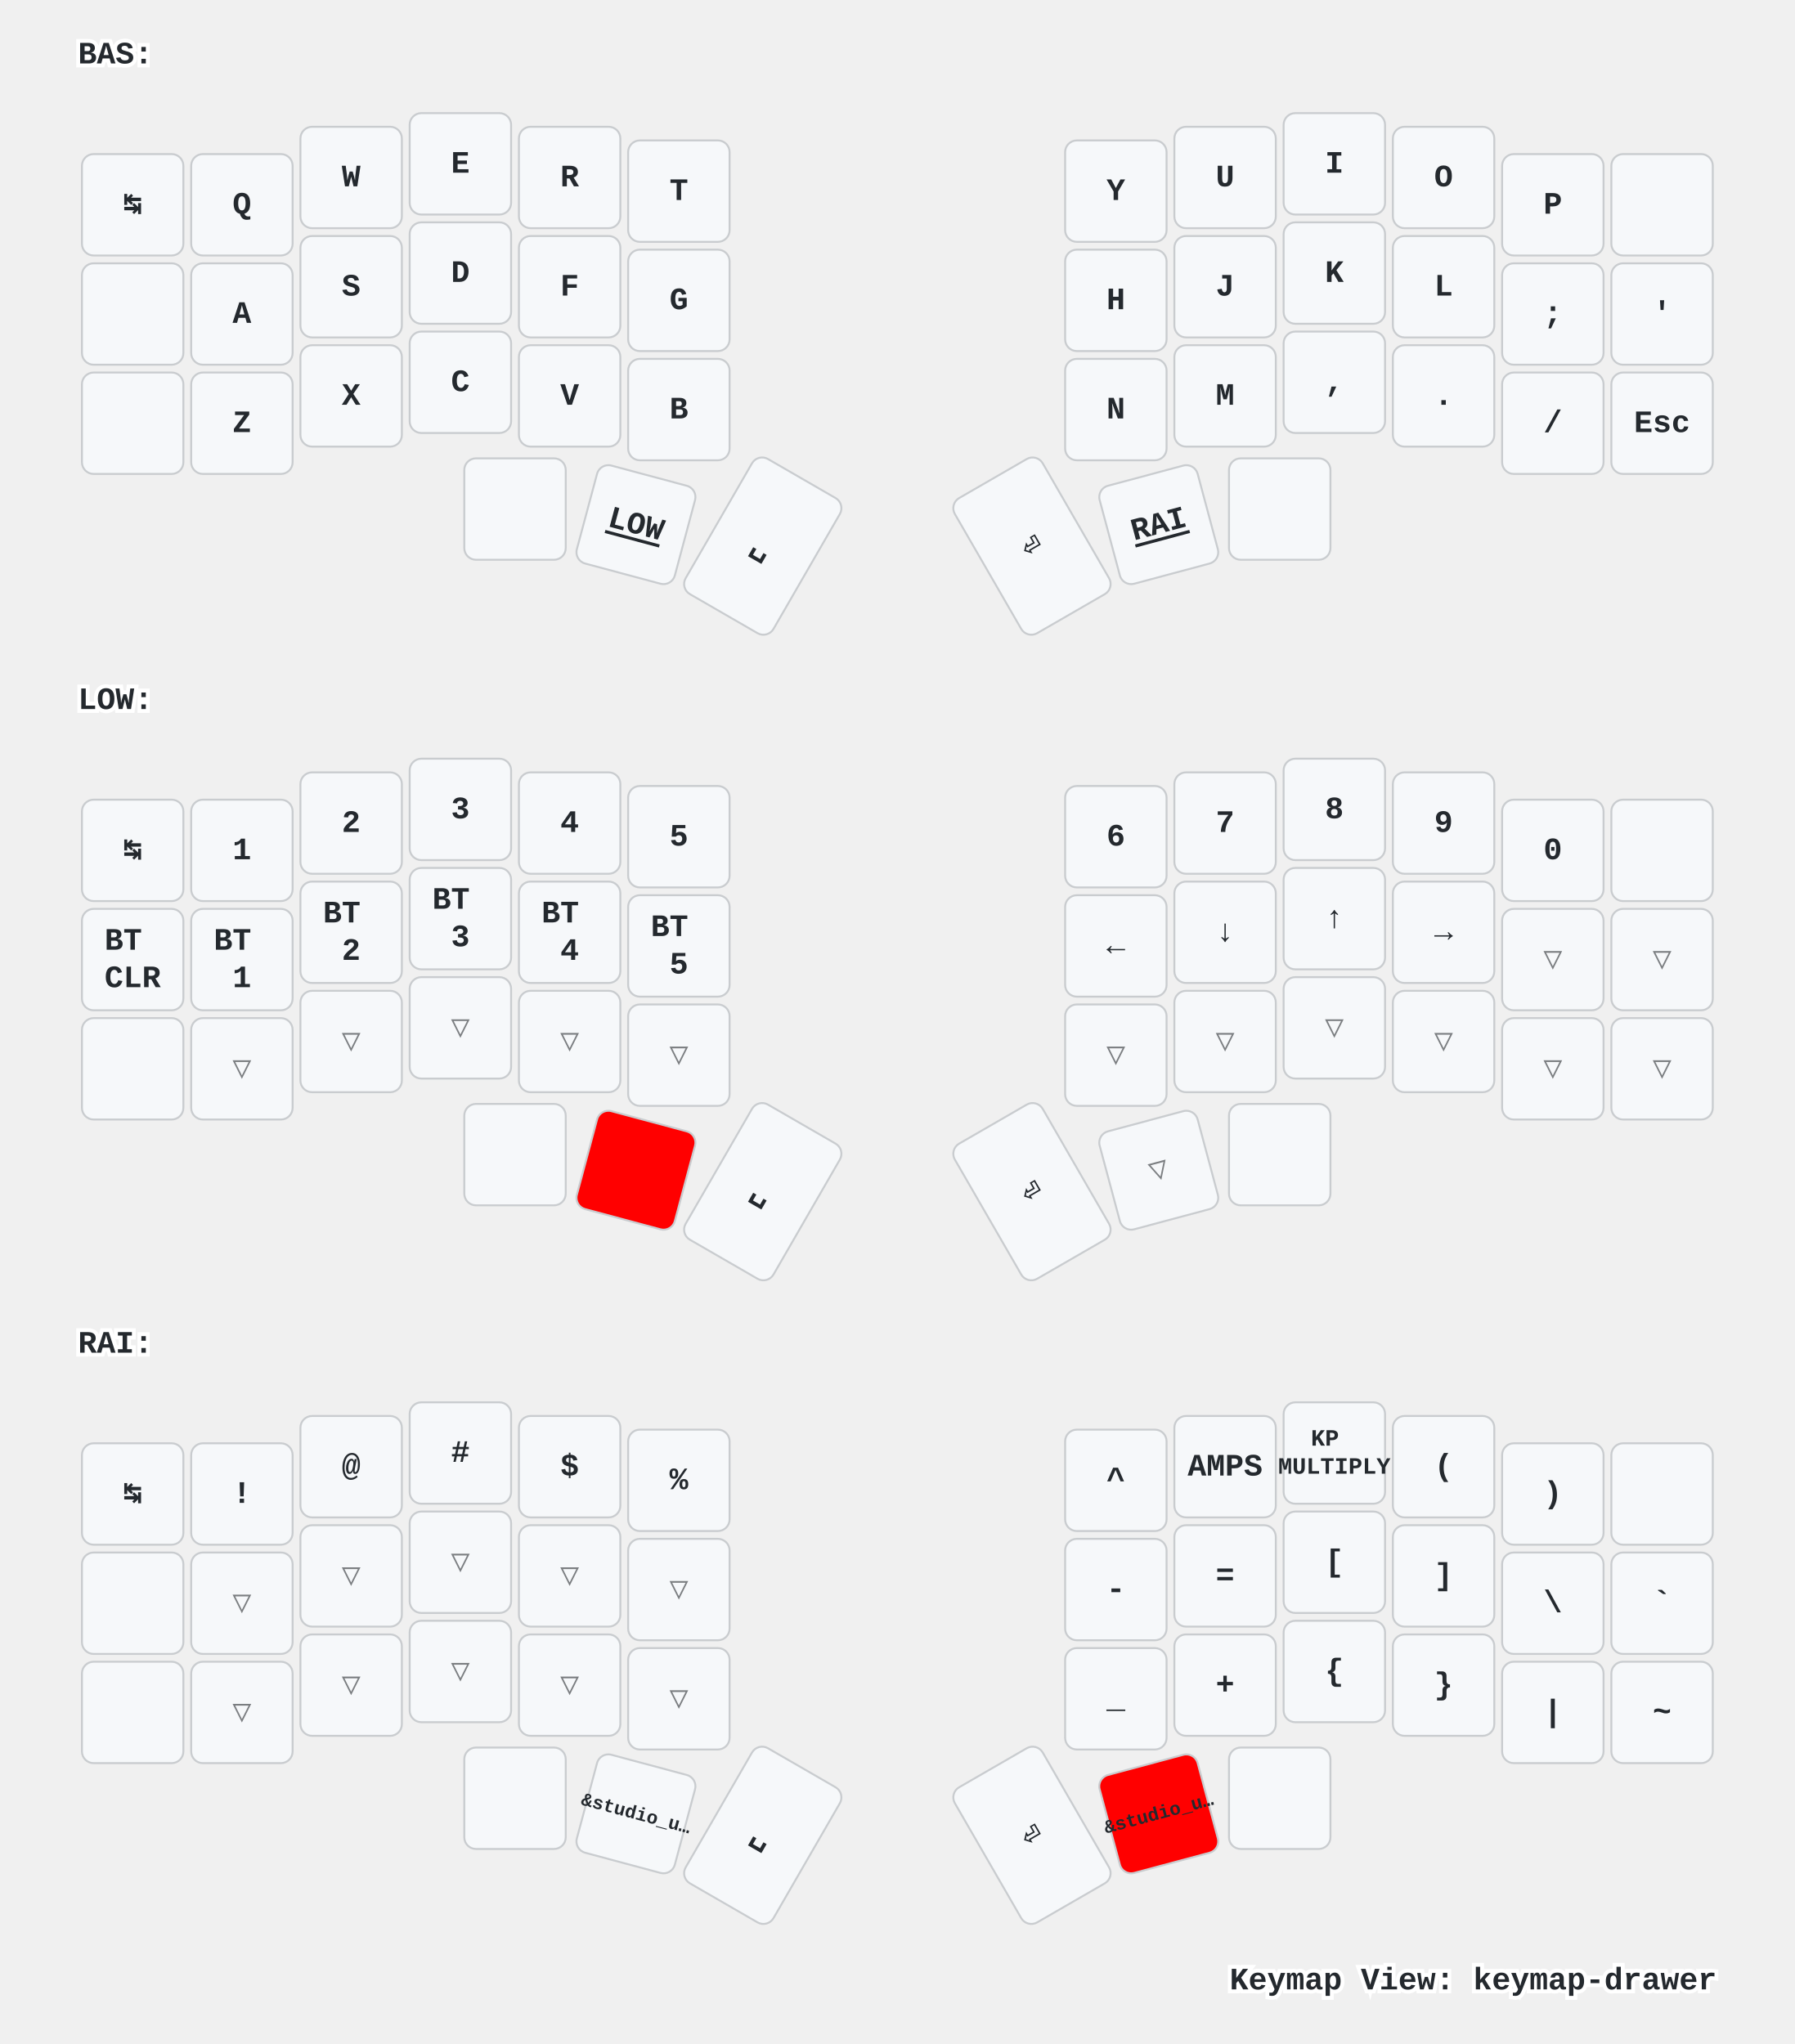
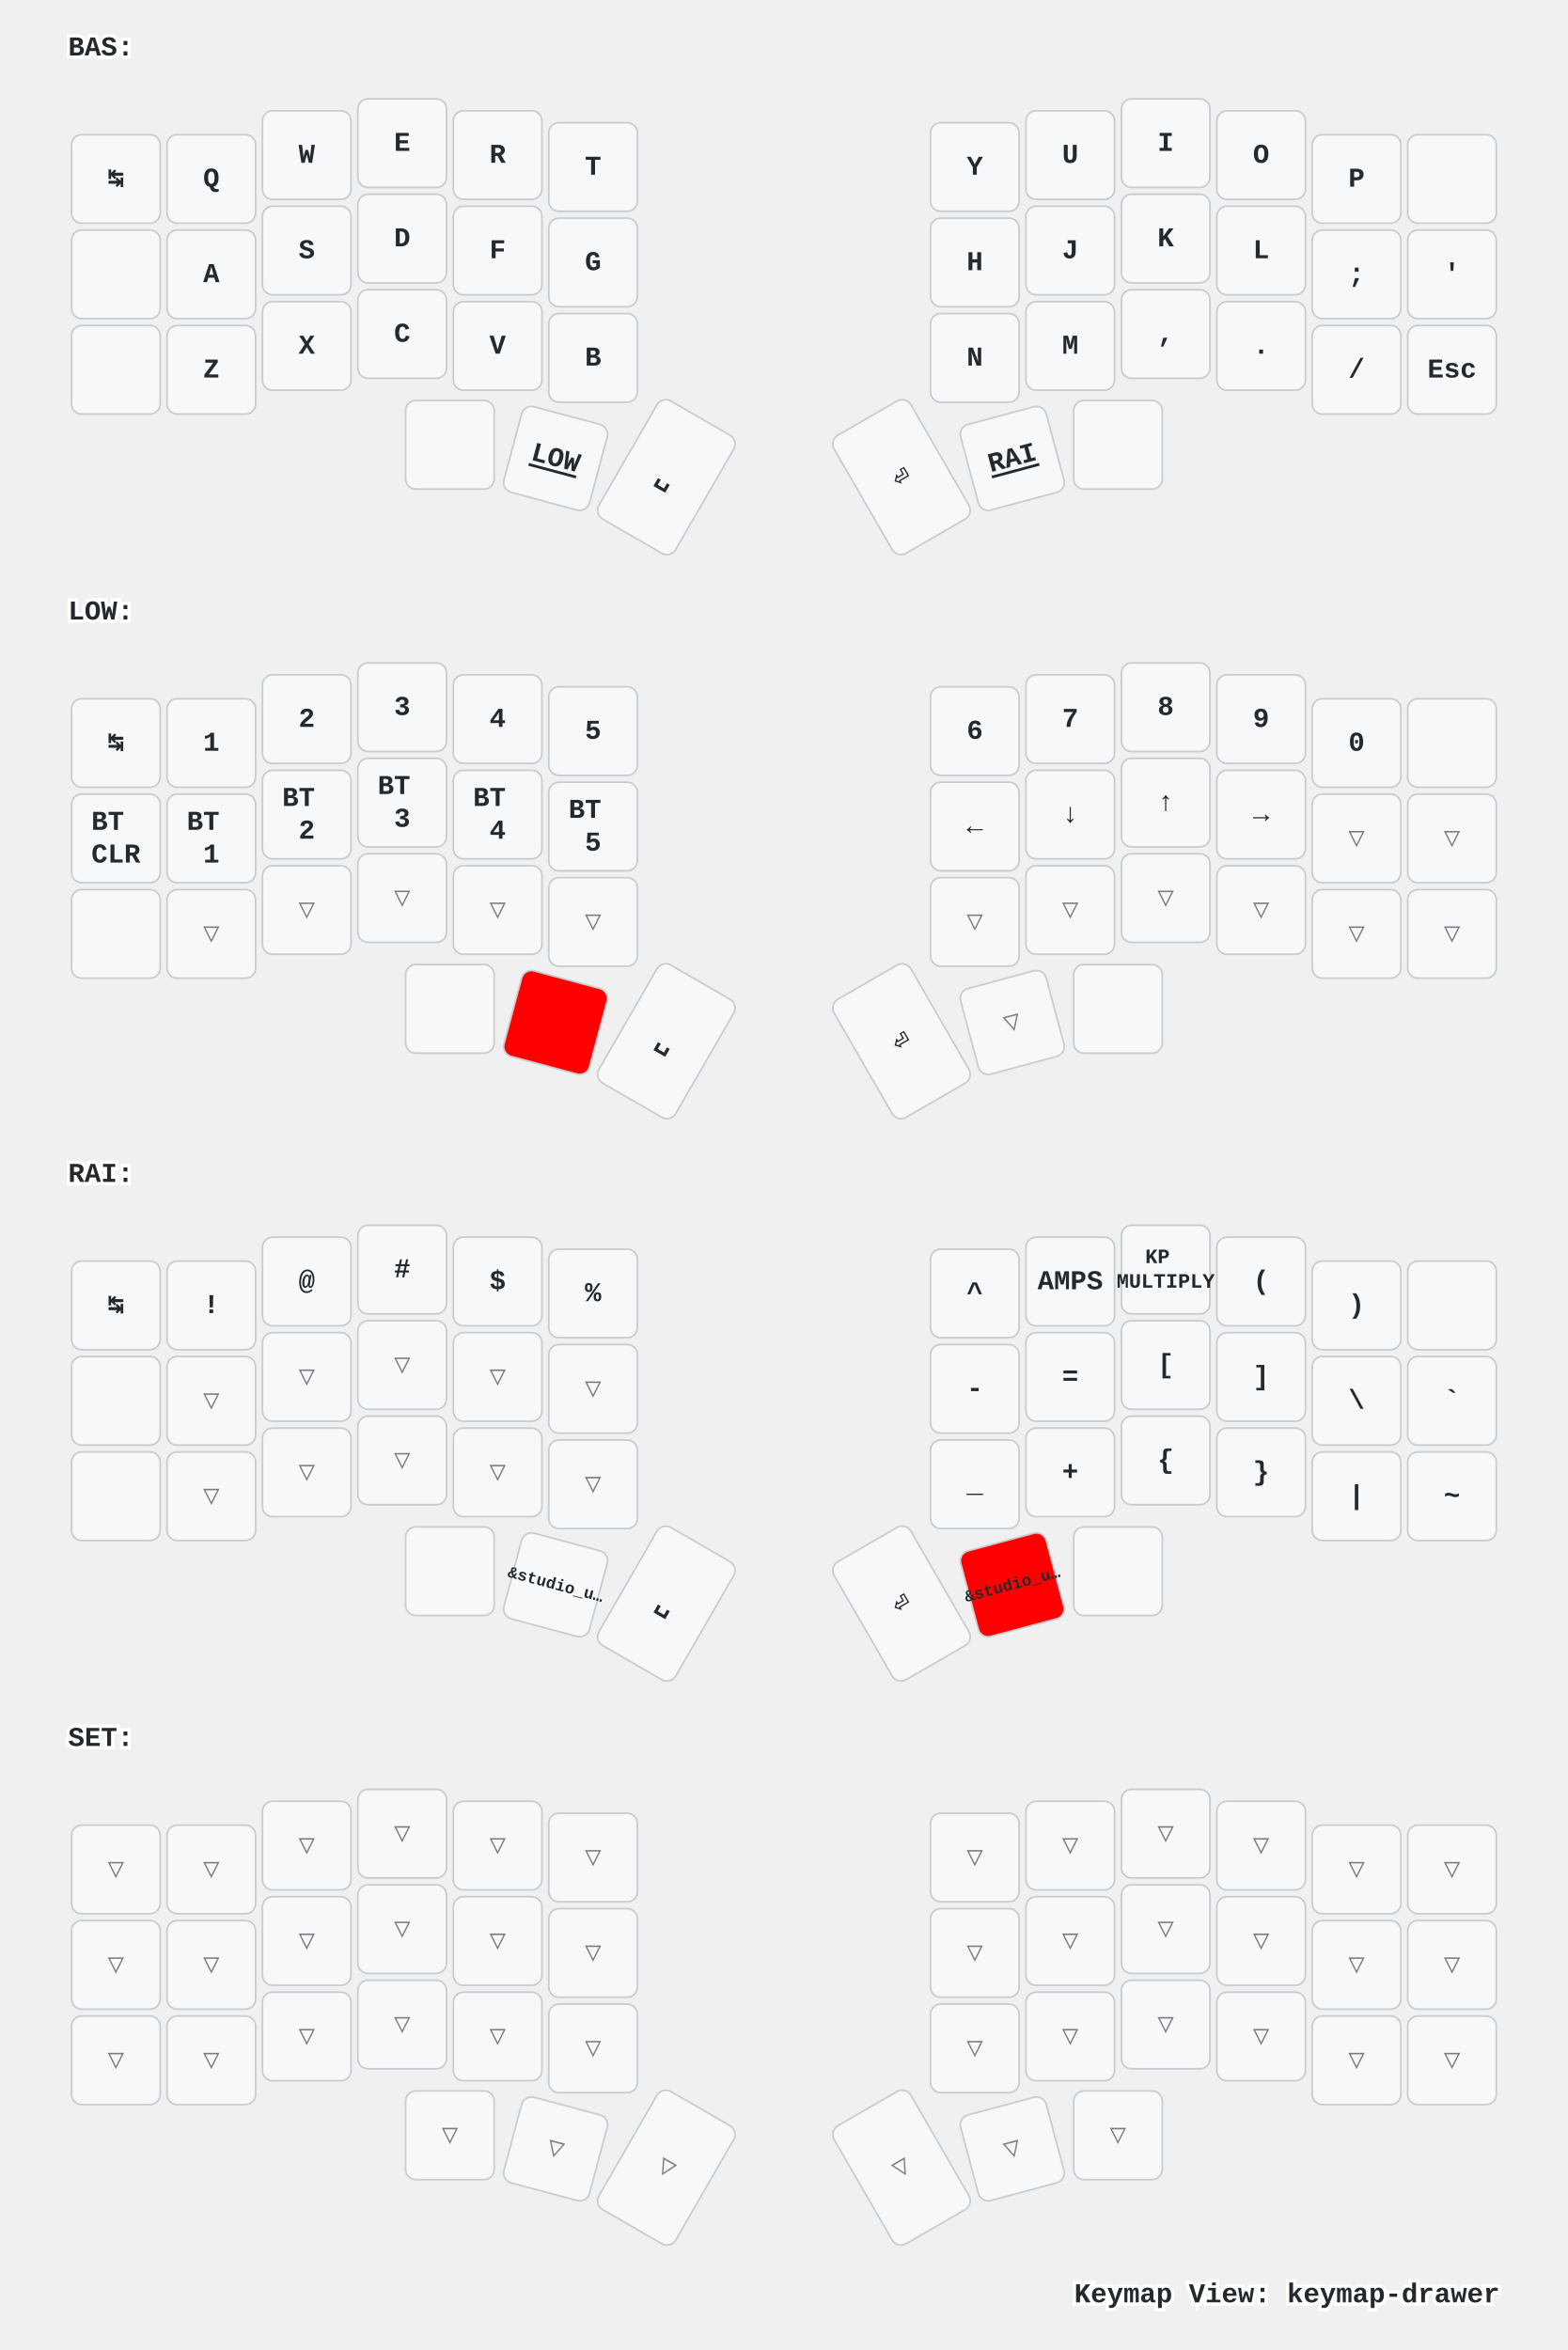
- <svg xmlns="http://www.w3.org/2000/svg" xmlns:xlink="http://www.w3.org/1999/xlink" width="920" height="1048" viewBox="0 0 920 1048" class="keymap">
+ <svg xmlns="http://www.w3.org/2000/svg" xmlns:xlink="http://www.w3.org/1999/xlink" width="920" height="1379" viewBox="0 0 920 1379" class="keymap">
  <defs>/* start glyphs */
<svg id="mdi:apple-keyboard-command">
      <svg id="mdi-apple-keyboard-command" viewBox="0 0 24 24">
        <path d="M6,2A4,4 0 0,1 10,6V8H14V6A4,4 0 0,1 18,2A4,4 0 0,1 22,6A4,4 0 0,1 18,10H16V14H18A4,4 0 0,1 22,18A4,4 0 0,1 18,22A4,4 0 0,1 14,18V16H10V18A4,4 0 0,1 6,22A4,4 0 0,1 2,18A4,4 0 0,1 6,14H8V10H6A4,4 0 0,1 2,6A4,4 0 0,1 6,2M16,18A2,2 0 0,0 18,20A2,2 0 0,0 20,18A2,2 0 0,0 18,16H16V18M14,10H10V14H14V10M6,16A2,2 0 0,0 4,18A2,2 0 0,0 6,20A2,2 0 0,0 8,18V16H6M8,6A2,2 0 0,0 6,4A2,2 0 0,0 4,6A2,2 0 0,0 6,8H8V6M18,8A2,2 0 0,0 20,6A2,2 0 0,0 18,4A2,2 0 0,0 16,6V8H18Z" />
      </svg>
    </svg>
    <svg id="mdi:apple-keyboard-control">
      <svg id="mdi-apple-keyboard-control" viewBox="0 0 24 24">
        <path d="M19.78,11.78L18.36,13.19L12,6.83L5.64,13.19L4.22,11.78L12,4L19.78,11.78Z" />
      </svg>
    </svg>
    <svg id="mdi:apple-keyboard-option">
      <svg id="mdi-apple-keyboard-option" viewBox="0 0 24 24">
        <path d="M3,4H9.11L16.15,18H21V20H14.88L7.84,6H3V4M14,4H21V6H14V4Z" />
      </svg>
    </svg>
    <svg id="mdi:apple-keyboard-shift">
      <svg id="mdi-apple-keyboard-shift" viewBox="0 0 24 24">
        <path d="M15,18V12H17.17L12,6.83L6.83,12H9V18H15M12,4L22,14H17V20H7V14H2L12,4Z" />
      </svg>
    </svg>
    <svg id="mdi:backspace-outline">
      <svg id="mdi-backspace-outline" viewBox="0 0 24 24">
        <path d="M19,15.59L17.59,17L14,13.41L10.41,17L9,15.59L12.59,12L9,8.41L10.41,7L14,10.59L17.59,7L19,8.41L15.41,12L19,15.59M22,3A2,2 0 0,1 24,5V19A2,2 0 0,1 22,21H7C6.31,21 5.77,20.64 5.41,20.11L0,12L5.41,3.88C5.77,3.35 6.31,3 7,3H22M22,5H7L2.28,12L7,19H22V5Z" />
      </svg>
    </svg>
  </defs>/* end glyphs */
<style>/* inherit to force styles through use tags */
svg path {
    fill: inherit;
}

/* font and background color specifications */
svg.keymap {
    font-family: SFMono-Regular,Consolas,Liberation Mono,Menlo,monospace;
    font-size: 14px;
    font-kerning: normal;
    text-rendering: optimizeLegibility;
    fill: #24292e;
}

/* default key styling */
rect.key {
    fill: #f6f8fa;
}

rect.key, rect.combo {
    stroke: #c9cccf;
    stroke-width: 1;
}

/* default key side styling, only used is draw_key_sides is set */
rect.side {
    filter: brightness(90%);
}

/* color accent for combo boxes */
rect.combo, rect.combo-separate {
    fill: #cdf;
}

/* color accent for held keys */
rect.held, rect.combo.held {
    fill: #fdd;
}

/* color accent for ghost (optional) keys */
rect.ghost, rect.combo.ghost {
    stroke-dasharray: 4, 4;
    stroke-width: 2;
}

text {
    text-anchor: middle;
    dominant-baseline: middle;
}

/* styling for layer labels */
text.label {
    font-weight: bold;
    text-anchor: start;
    stroke: white;
    stroke-width: 4;
    paint-order: stroke;
}

/* styling for optional footer */
text.footer {
    text-anchor: end;
    dominant-baseline: auto;
    stroke: white;
    stroke-width: 4;
    paint-order: stroke;
}

/* styling for combo tap, and key non-tap label text */
text.combo, text.hold, text.shifted, text.left, text.right {
    font-size: 11px;
}

text.hold {
    text-anchor: middle;
    dominant-baseline: auto;
}

text.shifted {
    text-anchor: middle;
    dominant-baseline: hanging;
}

text.left {
    text-anchor: start;
}

text.right {
    text-anchor: end;
}

text.layer-activator {
    text-decoration: underline;
}

/* styling for hold/shifted label text in combo box */
text.combo.hold, text.combo.shifted, text.combo.left, text.combo.right {
    font-size: 8px;
}

/* lighter symbol for transparent keys */
text.trans {
    fill: #7b7e81;
}

/* styling for combo dendrons */
path.combo {
    stroke-width: 1;
    stroke: gray;
    fill: none;
}

/* Start Tabler Icons Cleanup */
/* cannot use height/width with glyphs */
.icon-tabler &gt; path {
    fill: inherit;
    stroke: inherit;
    stroke-width: 2;
}
/* hide tabler's default box */
.icon-tabler &gt; path[stroke="none"][fill="none"] {
    visibility: hidden;
}
/* End Tabler Icons Cleanup */

/* For default sytles, see https://github.com/caksoylar/keymap-drawer/blob/main/keymap_drawer/config.py#L85 */

svg.keymap {
  font-family: Ubuntu Mono, Inconsolata, Consolas, Liberation Mono, Menlo, monospace;
  font-size: 16px;
  font-weight: bold;
  text-rendering: optimizeLegibility;
}

/* Color accent for held keys
red = #f00
green = #0f0
blue = #00f
yellow = #ff0
cyan = #0ff
magenta = #f0f
white = #fff
black = #000
grey = #888
light grey = #ccc
#ffc
*/
rect.held, rect.combo.held {
    fill: #f00;
}

/* Technique borrowed and extended from https://github.com/englmaxi/zmk-config/blob/master/keymap-drawer/config.yaml */
.sym_sub_text.tap {
  translate: -5px 2px;
  font-size: 20px;
}
.sym_sub_text.shifted {
  translate: 10px 13px;
  font-size: 10px;
  opacity: 1.0;
}
.combo.sym_sub_text.tap {
  translate: -1px 1px;
}
.combo.sym_sub_text.shifted {
  translate: 7px 5px;
  font-size: 10px;
  opacity: 1.0;
}

/* Toggle */
.toggle.shifted {
  translate: -10px 12px;
}

.toggle.hold {
  translate: 13px -23px;
}

/* Variant for tap-dances */
.tap_dance.tap {
  translate: -7px 0px;
  font-size: 12px;
}
.tap_dance.shifted {
  translate: 7px 17px;
  font-size: 12px;
  opacity: 1.0;
}

/* Variant for symbol next to symbol */
.sym_by_sym.tap {
  translate: -6px 0px;
}
.sym_by_sym.shifted {
  translate: 10px 12px;
  opacity: 1.0;
}

.combo.sym_by_sym.tap {
  translate: -35px 0px;
}
.combo.sym_by_sym.shifted {
  translate: 35px 20px;
  opacity: 1.0;
}

.combo.sym_by_sym.hold {
  visibility: hidden;
}

/* hide hold box for combo sym_by_sym */
.combo.sym_by_sym.hold &gt; path[stroke="none"][fill="none"] {
  visibility: hidden;
}
</style>
  <g transform="translate(40, 0)" class="layer-BAS">
    <text x="0" y="28" class="label" id="BAS">BAS:</text>
    <g transform="translate(0, 56)">
      <g transform="translate(28, 49)" class="key keypos-0">
        <rect rx="6" ry="6" x="-26" y="-26" width="52" height="52" class="key" />
        <text x="0" y="0" class="key tap">↹</text>
      </g>
      <g transform="translate(84, 49)" class="key keypos-1">
        <rect rx="6" ry="6" x="-26" y="-26" width="52" height="52" class="key" />
        <text x="0" y="0" class="key tap">Q</text>
      </g>
      <g transform="translate(140, 35)" class="key keypos-2">
        <rect rx="6" ry="6" x="-26" y="-26" width="52" height="52" class="key" />
        <text x="0" y="0" class="key tap">W</text>
      </g>
      <g transform="translate(196, 28)" class="key keypos-3">
        <rect rx="6" ry="6" x="-26" y="-26" width="52" height="52" class="key" />
        <text x="0" y="0" class="key tap">E</text>
      </g>
      <g transform="translate(252, 35)" class="key keypos-4">
        <rect rx="6" ry="6" x="-26" y="-26" width="52" height="52" class="key" />
        <text x="0" y="0" class="key tap">R</text>
      </g>
      <g transform="translate(308, 42)" class="key keypos-5">
        <rect rx="6" ry="6" x="-26" y="-26" width="52" height="52" class="key" />
        <text x="0" y="0" class="key tap">T</text>
      </g>
      <g transform="translate(532, 42)" class="key keypos-6">
        <rect rx="6" ry="6" x="-26" y="-26" width="52" height="52" class="key" />
        <text x="0" y="0" class="key tap">Y</text>
      </g>
      <g transform="translate(588, 35)" class="key keypos-7">
        <rect rx="6" ry="6" x="-26" y="-26" width="52" height="52" class="key" />
        <text x="0" y="0" class="key tap">U</text>
      </g>
      <g transform="translate(644, 28)" class="key keypos-8">
        <rect rx="6" ry="6" x="-26" y="-26" width="52" height="52" class="key" />
        <text x="0" y="0" class="key tap">I</text>
      </g>
      <g transform="translate(700, 35)" class="key keypos-9">
        <rect rx="6" ry="6" x="-26" y="-26" width="52" height="52" class="key" />
        <text x="0" y="0" class="key tap">O</text>
      </g>
      <g transform="translate(756, 49)" class="key keypos-10">
        <rect rx="6" ry="6" x="-26" y="-26" width="52" height="52" class="key" />
        <text x="0" y="0" class="key tap">P</text>
      </g>
      <g transform="translate(812, 49)" class="key keypos-11">
        <rect rx="6" ry="6" x="-26" y="-26" width="52" height="52" class="key" />
        <use href="#mdi:backspace-outline" xlink:href="#mdi:backspace-outline" x="-9" y="-9" height="18" width="18.0" class="key tap glyph mdi:backspace-outline" />
      </g>
      <g transform="translate(28, 105)" class="key keypos-12">
        <rect rx="6" ry="6" x="-26" y="-26" width="52" height="52" class="key" />
        <use href="#mdi:apple-keyboard-control" xlink:href="#mdi:apple-keyboard-control" x="-9" y="-9" height="18" width="18.0" class="key tap glyph mdi:apple-keyboard-control" />
      </g>
      <g transform="translate(84, 105)" class="key keypos-13">
        <rect rx="6" ry="6" x="-26" y="-26" width="52" height="52" class="key" />
        <text x="0" y="0" class="key tap">A</text>
      </g>
      <g transform="translate(140, 91)" class="key keypos-14">
        <rect rx="6" ry="6" x="-26" y="-26" width="52" height="52" class="key" />
        <text x="0" y="0" class="key tap">S</text>
      </g>
      <g transform="translate(196, 84)" class="key keypos-15">
        <rect rx="6" ry="6" x="-26" y="-26" width="52" height="52" class="key" />
        <text x="0" y="0" class="key tap">D</text>
      </g>
      <g transform="translate(252, 91)" class="key keypos-16">
        <rect rx="6" ry="6" x="-26" y="-26" width="52" height="52" class="key" />
        <text x="0" y="0" class="key tap">F</text>
      </g>
      <g transform="translate(308, 98)" class="key keypos-17">
        <rect rx="6" ry="6" x="-26" y="-26" width="52" height="52" class="key" />
        <text x="0" y="0" class="key tap">G</text>
      </g>
      <g transform="translate(532, 98)" class="key keypos-18">
        <rect rx="6" ry="6" x="-26" y="-26" width="52" height="52" class="key" />
        <text x="0" y="0" class="key tap">H</text>
      </g>
      <g transform="translate(588, 91)" class="key keypos-19">
        <rect rx="6" ry="6" x="-26" y="-26" width="52" height="52" class="key" />
        <text x="0" y="0" class="key tap">J</text>
      </g>
      <g transform="translate(644, 84)" class="key keypos-20">
        <rect rx="6" ry="6" x="-26" y="-26" width="52" height="52" class="key" />
        <text x="0" y="0" class="key tap">K</text>
      </g>
      <g transform="translate(700, 91)" class="key keypos-21">
        <rect rx="6" ry="6" x="-26" y="-26" width="52" height="52" class="key" />
        <text x="0" y="0" class="key tap">L</text>
      </g>
      <g transform="translate(756, 105)" class="key keypos-22">
        <rect rx="6" ry="6" x="-26" y="-26" width="52" height="52" class="key" />
        <text x="0" y="0" class="key tap">;</text>
      </g>
      <g transform="translate(812, 105)" class="key keypos-23">
        <rect rx="6" ry="6" x="-26" y="-26" width="52" height="52" class="key" />
        <text x="0" y="0" class="key tap">'</text>
      </g>
      <g transform="translate(28, 161)" class="key keypos-24">
        <rect rx="6" ry="6" x="-26" y="-26" width="52" height="52" class="key" />
        <use href="#mdi:apple-keyboard-shift" xlink:href="#mdi:apple-keyboard-shift" x="-9" y="-9" height="18" width="18.0" class="key tap glyph mdi:apple-keyboard-shift" />
      </g>
      <g transform="translate(84, 161)" class="key keypos-25">
        <rect rx="6" ry="6" x="-26" y="-26" width="52" height="52" class="key" />
        <text x="0" y="0" class="key tap">Z</text>
      </g>
      <g transform="translate(140, 147)" class="key keypos-26">
        <rect rx="6" ry="6" x="-26" y="-26" width="52" height="52" class="key" />
        <text x="0" y="0" class="key tap">X</text>
      </g>
      <g transform="translate(196, 140)" class="key keypos-27">
        <rect rx="6" ry="6" x="-26" y="-26" width="52" height="52" class="key" />
        <text x="0" y="0" class="key tap">C</text>
      </g>
      <g transform="translate(252, 147)" class="key keypos-28">
        <rect rx="6" ry="6" x="-26" y="-26" width="52" height="52" class="key" />
        <text x="0" y="0" class="key tap">V</text>
      </g>
      <g transform="translate(308, 154)" class="key keypos-29">
        <rect rx="6" ry="6" x="-26" y="-26" width="52" height="52" class="key" />
        <text x="0" y="0" class="key tap">B</text>
      </g>
      <g transform="translate(532, 154)" class="key keypos-30">
        <rect rx="6" ry="6" x="-26" y="-26" width="52" height="52" class="key" />
        <text x="0" y="0" class="key tap">N</text>
      </g>
      <g transform="translate(588, 147)" class="key keypos-31">
        <rect rx="6" ry="6" x="-26" y="-26" width="52" height="52" class="key" />
        <text x="0" y="0" class="key tap">M</text>
      </g>
      <g transform="translate(644, 140)" class="key keypos-32">
        <rect rx="6" ry="6" x="-26" y="-26" width="52" height="52" class="key" />
        <text x="0" y="0" class="key tap">,</text>
      </g>
      <g transform="translate(700, 147)" class="key keypos-33">
        <rect rx="6" ry="6" x="-26" y="-26" width="52" height="52" class="key" />
        <text x="0" y="0" class="key tap">.</text>
      </g>
      <g transform="translate(756, 161)" class="key keypos-34">
        <rect rx="6" ry="6" x="-26" y="-26" width="52" height="52" class="key" />
        <text x="0" y="0" class="key tap">/</text>
      </g>
      <g transform="translate(812, 161)" class="key keypos-35">
        <rect rx="6" ry="6" x="-26" y="-26" width="52" height="52" class="key" />
        <text x="0" y="0" class="key tap">Esc</text>
      </g>
      <g transform="translate(224, 205)" class="key keypos-36">
        <rect rx="6" ry="6" x="-26" y="-26" width="52" height="52" class="key" />
        <use href="#mdi:apple-keyboard-command" xlink:href="#mdi:apple-keyboard-command" x="-9" y="-9" height="18" width="18.0" class="key tap glyph mdi:apple-keyboard-command" />
      </g>
      <g transform="translate(286, 213) rotate(15.0)" class="key keypos-37">
        <rect rx="6" ry="6" x="-26" y="-26" width="52" height="52" class="key" />
        <a href="#LOW">
          <text x="0" y="0" class="key tap layer-activator">LOW</text>
        </a>
      </g>
      <g transform="translate(351, 224) rotate(30.0)" class="key keypos-38">
        <rect rx="6" ry="6" x="-26" y="-40" width="52" height="80" class="key" />
        <text x="0" y="0" class="key tap">␣</text>
      </g>
      <g transform="translate(489, 224) rotate(-30.0)" class="key keypos-39">
        <rect rx="6" ry="6" x="-26" y="-40" width="52" height="80" class="key" />
        <text x="0" y="0" class="key tap">⏎</text>
      </g>
      <g transform="translate(554, 213) rotate(-15.0)" class="key keypos-40">
        <rect rx="6" ry="6" x="-26" y="-26" width="52" height="52" class="key" />
        <a href="#RAI">
          <text x="0" y="0" class="key tap layer-activator">RAI</text>
        </a>
      </g>
      <g transform="translate(616, 205)" class="key keypos-41">
        <rect rx="6" ry="6" x="-26" y="-26" width="52" height="52" class="key" />
        <use href="#mdi:apple-keyboard-option" xlink:href="#mdi:apple-keyboard-option" x="-9" y="-9" height="18" width="18.0" class="key tap glyph mdi:apple-keyboard-option" />
      </g>
    </g>
  </g>
  <g transform="translate(40, 331)" class="layer-LOW">
    <text x="0" y="28" class="label" id="LOW">LOW:</text>
    <g transform="translate(0, 56)">
      <g transform="translate(28, 49)" class="key keypos-0">
        <rect rx="6" ry="6" x="-26" y="-26" width="52" height="52" class="key" />
        <text x="0" y="0" class="key tap">↹</text>
      </g>
      <g transform="translate(84, 49)" class="key keypos-1">
        <rect rx="6" ry="6" x="-26" y="-26" width="52" height="52" class="key" />
        <text x="0" y="0" class="key tap">1</text>
      </g>
      <g transform="translate(140, 35)" class="key keypos-2">
        <rect rx="6" ry="6" x="-26" y="-26" width="52" height="52" class="key" />
        <text x="0" y="0" class="key tap">2</text>
      </g>
      <g transform="translate(196, 28)" class="key keypos-3">
        <rect rx="6" ry="6" x="-26" y="-26" width="52" height="52" class="key" />
        <text x="0" y="0" class="key tap">3</text>
      </g>
      <g transform="translate(252, 35)" class="key keypos-4">
        <rect rx="6" ry="6" x="-26" y="-26" width="52" height="52" class="key" />
        <text x="0" y="0" class="key tap">4</text>
      </g>
      <g transform="translate(308, 42)" class="key keypos-5">
        <rect rx="6" ry="6" x="-26" y="-26" width="52" height="52" class="key" />
        <text x="0" y="0" class="key tap">5</text>
      </g>
      <g transform="translate(532, 42)" class="key keypos-6">
        <rect rx="6" ry="6" x="-26" y="-26" width="52" height="52" class="key" />
        <text x="0" y="0" class="key tap">6</text>
      </g>
      <g transform="translate(588, 35)" class="key keypos-7">
        <rect rx="6" ry="6" x="-26" y="-26" width="52" height="52" class="key" />
        <text x="0" y="0" class="key tap">7</text>
      </g>
      <g transform="translate(644, 28)" class="key keypos-8">
        <rect rx="6" ry="6" x="-26" y="-26" width="52" height="52" class="key" />
        <text x="0" y="0" class="key tap">8</text>
      </g>
      <g transform="translate(700, 35)" class="key keypos-9">
        <rect rx="6" ry="6" x="-26" y="-26" width="52" height="52" class="key" />
        <text x="0" y="0" class="key tap">9</text>
      </g>
      <g transform="translate(756, 49)" class="key keypos-10">
        <rect rx="6" ry="6" x="-26" y="-26" width="52" height="52" class="key" />
        <text x="0" y="0" class="key tap">0</text>
      </g>
      <g transform="translate(812, 49)" class="key keypos-11">
        <rect rx="6" ry="6" x="-26" y="-26" width="52" height="52" class="key" />
        <use href="#mdi:backspace-outline" xlink:href="#mdi:backspace-outline" x="-9" y="-9" height="18" width="18.0" class="key tap glyph mdi:backspace-outline" />
      </g>
      <g transform="translate(28, 105)" class="key keypos-12">
        <rect rx="6" ry="6" x="-26" y="-26" width="52" height="52" class="key" />
        <text x="0" y="0" class="key tap">
          <tspan x="0" dy="-0.6em">BT</tspan>
          <tspan x="0" dy="1.2em">CLR</tspan>
        </text>
      </g>
      <g transform="translate(84, 105)" class="key keypos-13">
        <rect rx="6" ry="6" x="-26" y="-26" width="52" height="52" class="key" />
        <text x="0" y="0" class="key tap">
          <tspan x="0" dy="-0.6em">BT</tspan>
          <tspan x="0" dy="1.2em">1</tspan>
        </text>
      </g>
      <g transform="translate(140, 91)" class="key keypos-14">
        <rect rx="6" ry="6" x="-26" y="-26" width="52" height="52" class="key" />
        <text x="0" y="0" class="key tap">
          <tspan x="0" dy="-0.6em">BT</tspan>
          <tspan x="0" dy="1.2em">2</tspan>
        </text>
      </g>
      <g transform="translate(196, 84)" class="key keypos-15">
        <rect rx="6" ry="6" x="-26" y="-26" width="52" height="52" class="key" />
        <text x="0" y="0" class="key tap">
          <tspan x="0" dy="-0.6em">BT</tspan>
          <tspan x="0" dy="1.2em">3</tspan>
        </text>
      </g>
      <g transform="translate(252, 91)" class="key keypos-16">
        <rect rx="6" ry="6" x="-26" y="-26" width="52" height="52" class="key" />
        <text x="0" y="0" class="key tap">
          <tspan x="0" dy="-0.6em">BT</tspan>
          <tspan x="0" dy="1.2em">4</tspan>
        </text>
      </g>
      <g transform="translate(308, 98)" class="key keypos-17">
        <rect rx="6" ry="6" x="-26" y="-26" width="52" height="52" class="key" />
        <text x="0" y="0" class="key tap">
          <tspan x="0" dy="-0.6em">BT</tspan>
          <tspan x="0" dy="1.2em">5</tspan>
        </text>
      </g>
      <g transform="translate(532, 98)" class="key keypos-18">
        <rect rx="6" ry="6" x="-26" y="-26" width="52" height="52" class="key" />
        <text x="0" y="0" class="key tap">←</text>
      </g>
      <g transform="translate(588, 91)" class="key keypos-19">
        <rect rx="6" ry="6" x="-26" y="-26" width="52" height="52" class="key" />
        <text x="0" y="0" class="key tap">↓</text>
      </g>
      <g transform="translate(644, 84)" class="key keypos-20">
        <rect rx="6" ry="6" x="-26" y="-26" width="52" height="52" class="key" />
        <text x="0" y="0" class="key tap">↑</text>
      </g>
      <g transform="translate(700, 91)" class="key keypos-21">
        <rect rx="6" ry="6" x="-26" y="-26" width="52" height="52" class="key" />
        <text x="0" y="0" class="key tap">→</text>
      </g>
      <g transform="translate(756, 105)" class="key trans keypos-22">
        <rect rx="6" ry="6" x="-26" y="-26" width="52" height="52" class="key trans" />
        <text x="0" y="0" class="key trans tap">▽</text>
      </g>
      <g transform="translate(812, 105)" class="key trans keypos-23">
        <rect rx="6" ry="6" x="-26" y="-26" width="52" height="52" class="key trans" />
        <text x="0" y="0" class="key trans tap">▽</text>
      </g>
      <g transform="translate(28, 161)" class="key keypos-24">
        <rect rx="6" ry="6" x="-26" y="-26" width="52" height="52" class="key" />
        <use href="#mdi:apple-keyboard-shift" xlink:href="#mdi:apple-keyboard-shift" x="-9" y="-9" height="18" width="18.0" class="key tap glyph mdi:apple-keyboard-shift" />
      </g>
      <g transform="translate(84, 161)" class="key trans keypos-25">
        <rect rx="6" ry="6" x="-26" y="-26" width="52" height="52" class="key trans" />
        <text x="0" y="0" class="key trans tap">▽</text>
      </g>
      <g transform="translate(140, 147)" class="key trans keypos-26">
        <rect rx="6" ry="6" x="-26" y="-26" width="52" height="52" class="key trans" />
        <text x="0" y="0" class="key trans tap">▽</text>
      </g>
      <g transform="translate(196, 140)" class="key trans keypos-27">
        <rect rx="6" ry="6" x="-26" y="-26" width="52" height="52" class="key trans" />
        <text x="0" y="0" class="key trans tap">▽</text>
      </g>
      <g transform="translate(252, 147)" class="key trans keypos-28">
        <rect rx="6" ry="6" x="-26" y="-26" width="52" height="52" class="key trans" />
        <text x="0" y="0" class="key trans tap">▽</text>
      </g>
      <g transform="translate(308, 154)" class="key trans keypos-29">
        <rect rx="6" ry="6" x="-26" y="-26" width="52" height="52" class="key trans" />
        <text x="0" y="0" class="key trans tap">▽</text>
      </g>
      <g transform="translate(532, 154)" class="key trans keypos-30">
        <rect rx="6" ry="6" x="-26" y="-26" width="52" height="52" class="key trans" />
        <text x="0" y="0" class="key trans tap">▽</text>
      </g>
      <g transform="translate(588, 147)" class="key trans keypos-31">
        <rect rx="6" ry="6" x="-26" y="-26" width="52" height="52" class="key trans" />
        <text x="0" y="0" class="key trans tap">▽</text>
      </g>
      <g transform="translate(644, 140)" class="key trans keypos-32">
        <rect rx="6" ry="6" x="-26" y="-26" width="52" height="52" class="key trans" />
        <text x="0" y="0" class="key trans tap">▽</text>
      </g>
      <g transform="translate(700, 147)" class="key trans keypos-33">
        <rect rx="6" ry="6" x="-26" y="-26" width="52" height="52" class="key trans" />
        <text x="0" y="0" class="key trans tap">▽</text>
      </g>
      <g transform="translate(756, 161)" class="key trans keypos-34">
        <rect rx="6" ry="6" x="-26" y="-26" width="52" height="52" class="key trans" />
        <text x="0" y="0" class="key trans tap">▽</text>
      </g>
      <g transform="translate(812, 161)" class="key trans keypos-35">
        <rect rx="6" ry="6" x="-26" y="-26" width="52" height="52" class="key trans" />
        <text x="0" y="0" class="key trans tap">▽</text>
      </g>
      <g transform="translate(224, 205)" class="key keypos-36">
        <rect rx="6" ry="6" x="-26" y="-26" width="52" height="52" class="key" />
        <use href="#mdi:apple-keyboard-command" xlink:href="#mdi:apple-keyboard-command" x="-9" y="-9" height="18" width="18.0" class="key tap glyph mdi:apple-keyboard-command" />
      </g>
      <g transform="translate(286, 213) rotate(15.0)" class="key held keypos-37">
        <rect rx="6" ry="6" x="-26" y="-26" width="52" height="52" class="key held" />
      </g>
      <g transform="translate(351, 224) rotate(30.0)" class="key keypos-38">
        <rect rx="6" ry="6" x="-26" y="-40" width="52" height="80" class="key" />
        <text x="0" y="0" class="key tap">␣</text>
      </g>
      <g transform="translate(489, 224) rotate(-30.0)" class="key keypos-39">
        <rect rx="6" ry="6" x="-26" y="-40" width="52" height="80" class="key" />
        <text x="0" y="0" class="key tap">⏎</text>
      </g>
      <g transform="translate(554, 213) rotate(-15.0)" class="key trans keypos-40">
        <rect rx="6" ry="6" x="-26" y="-26" width="52" height="52" class="key trans" />
        <text x="0" y="0" class="key trans tap">▽</text>
      </g>
      <g transform="translate(616, 205)" class="key keypos-41">
        <rect rx="6" ry="6" x="-26" y="-26" width="52" height="52" class="key" />
        <use href="#mdi:apple-keyboard-option" xlink:href="#mdi:apple-keyboard-option" x="-9" y="-9" height="18" width="18.0" class="key tap glyph mdi:apple-keyboard-option" />
      </g>
    </g>
  </g>
  <g transform="translate(40, 661)" class="layer-RAI">
    <text x="0" y="28" class="label" id="RAI">RAI:</text>
    <g transform="translate(0, 56)">
      <g transform="translate(28, 49)" class="key keypos-0">
        <rect rx="6" ry="6" x="-26" y="-26" width="52" height="52" class="key" />
        <text x="0" y="0" class="key tap">↹</text>
      </g>
      <g transform="translate(84, 49)" class="key keypos-1">
        <rect rx="6" ry="6" x="-26" y="-26" width="52" height="52" class="key" />
        <text x="0" y="0" class="key tap">!</text>
      </g>
      <g transform="translate(140, 35)" class="key keypos-2">
        <rect rx="6" ry="6" x="-26" y="-26" width="52" height="52" class="key" />
        <text x="0" y="0" class="key tap">@</text>
      </g>
      <g transform="translate(196, 28)" class="key keypos-3">
        <rect rx="6" ry="6" x="-26" y="-26" width="52" height="52" class="key" />
        <text x="0" y="0" class="key tap">#</text>
      </g>
      <g transform="translate(252, 35)" class="key keypos-4">
        <rect rx="6" ry="6" x="-26" y="-26" width="52" height="52" class="key" />
        <text x="0" y="0" class="key tap">$</text>
      </g>
      <g transform="translate(308, 42)" class="key keypos-5">
        <rect rx="6" ry="6" x="-26" y="-26" width="52" height="52" class="key" />
        <text x="0" y="0" class="key tap">%</text>
      </g>
      <g transform="translate(532, 42)" class="key keypos-6">
        <rect rx="6" ry="6" x="-26" y="-26" width="52" height="52" class="key" />
        <text x="0" y="0" class="key tap">^</text>
      </g>
      <g transform="translate(588, 35)" class="key keypos-7">
        <rect rx="6" ry="6" x="-26" y="-26" width="52" height="52" class="key" />
        <text x="0" y="0" class="key tap">AMPS</text>
      </g>
      <g transform="translate(644, 28)" class="key keypos-8">
        <rect rx="6" ry="6" x="-26" y="-26" width="52" height="52" class="key" />
        <text x="0" y="0" class="key tap">
          <tspan x="0" dy="-0.6em" style="font-size: 75%">KP</tspan>
          <tspan x="0" dy="1.2em" style="font-size: 75%">MULTIPLY</tspan>
        </text>
      </g>
      <g transform="translate(700, 35)" class="key keypos-9">
        <rect rx="6" ry="6" x="-26" y="-26" width="52" height="52" class="key" />
        <text x="0" y="0" class="key tap">(</text>
      </g>
      <g transform="translate(756, 49)" class="key keypos-10">
        <rect rx="6" ry="6" x="-26" y="-26" width="52" height="52" class="key" />
        <text x="0" y="0" class="key tap">)</text>
      </g>
      <g transform="translate(812, 49)" class="key keypos-11">
        <rect rx="6" ry="6" x="-26" y="-26" width="52" height="52" class="key" />
        <use href="#mdi:backspace-outline" xlink:href="#mdi:backspace-outline" x="-9" y="-9" height="18" width="18.0" class="key tap glyph mdi:backspace-outline" />
      </g>
      <g transform="translate(28, 105)" class="key keypos-12">
        <rect rx="6" ry="6" x="-26" y="-26" width="52" height="52" class="key" />
        <use href="#mdi:apple-keyboard-control" xlink:href="#mdi:apple-keyboard-control" x="-9" y="-9" height="18" width="18.0" class="key tap glyph mdi:apple-keyboard-control" />
      </g>
      <g transform="translate(84, 105)" class="key trans keypos-13">
        <rect rx="6" ry="6" x="-26" y="-26" width="52" height="52" class="key trans" />
        <text x="0" y="0" class="key trans tap">▽</text>
      </g>
      <g transform="translate(140, 91)" class="key trans keypos-14">
        <rect rx="6" ry="6" x="-26" y="-26" width="52" height="52" class="key trans" />
        <text x="0" y="0" class="key trans tap">▽</text>
      </g>
      <g transform="translate(196, 84)" class="key trans keypos-15">
        <rect rx="6" ry="6" x="-26" y="-26" width="52" height="52" class="key trans" />
        <text x="0" y="0" class="key trans tap">▽</text>
      </g>
      <g transform="translate(252, 91)" class="key trans keypos-16">
        <rect rx="6" ry="6" x="-26" y="-26" width="52" height="52" class="key trans" />
        <text x="0" y="0" class="key trans tap">▽</text>
      </g>
      <g transform="translate(308, 98)" class="key trans keypos-17">
        <rect rx="6" ry="6" x="-26" y="-26" width="52" height="52" class="key trans" />
        <text x="0" y="0" class="key trans tap">▽</text>
      </g>
      <g transform="translate(532, 98)" class="key keypos-18">
        <rect rx="6" ry="6" x="-26" y="-26" width="52" height="52" class="key" />
        <text x="0" y="0" class="key tap">-</text>
      </g>
      <g transform="translate(588, 91)" class="key keypos-19">
        <rect rx="6" ry="6" x="-26" y="-26" width="52" height="52" class="key" />
        <text x="0" y="0" class="key tap">=</text>
      </g>
      <g transform="translate(644, 84)" class="key keypos-20">
        <rect rx="6" ry="6" x="-26" y="-26" width="52" height="52" class="key" />
        <text x="0" y="0" class="key tap">[</text>
      </g>
      <g transform="translate(700, 91)" class="key keypos-21">
        <rect rx="6" ry="6" x="-26" y="-26" width="52" height="52" class="key" />
        <text x="0" y="0" class="key tap">]</text>
      </g>
      <g transform="translate(756, 105)" class="key keypos-22">
        <rect rx="6" ry="6" x="-26" y="-26" width="52" height="52" class="key" />
        <text x="0" y="0" class="key tap">\</text>
      </g>
      <g transform="translate(812, 105)" class="key keypos-23">
        <rect rx="6" ry="6" x="-26" y="-26" width="52" height="52" class="key" />
        <text x="0" y="0" class="key tap">`</text>
      </g>
      <g transform="translate(28, 161)" class="key keypos-24">
        <rect rx="6" ry="6" x="-26" y="-26" width="52" height="52" class="key" />
        <use href="#mdi:apple-keyboard-shift" xlink:href="#mdi:apple-keyboard-shift" x="-9" y="-9" height="18" width="18.0" class="key tap glyph mdi:apple-keyboard-shift" />
      </g>
      <g transform="translate(84, 161)" class="key trans keypos-25">
        <rect rx="6" ry="6" x="-26" y="-26" width="52" height="52" class="key trans" />
        <text x="0" y="0" class="key trans tap">▽</text>
      </g>
      <g transform="translate(140, 147)" class="key trans keypos-26">
        <rect rx="6" ry="6" x="-26" y="-26" width="52" height="52" class="key trans" />
        <text x="0" y="0" class="key trans tap">▽</text>
      </g>
      <g transform="translate(196, 140)" class="key trans keypos-27">
        <rect rx="6" ry="6" x="-26" y="-26" width="52" height="52" class="key trans" />
        <text x="0" y="0" class="key trans tap">▽</text>
      </g>
      <g transform="translate(252, 147)" class="key trans keypos-28">
        <rect rx="6" ry="6" x="-26" y="-26" width="52" height="52" class="key trans" />
        <text x="0" y="0" class="key trans tap">▽</text>
      </g>
      <g transform="translate(308, 154)" class="key trans keypos-29">
        <rect rx="6" ry="6" x="-26" y="-26" width="52" height="52" class="key trans" />
        <text x="0" y="0" class="key trans tap">▽</text>
      </g>
      <g transform="translate(532, 154)" class="key keypos-30">
        <rect rx="6" ry="6" x="-26" y="-26" width="52" height="52" class="key" />
        <text x="0" y="0" class="key tap">_</text>
      </g>
      <g transform="translate(588, 147)" class="key keypos-31">
        <rect rx="6" ry="6" x="-26" y="-26" width="52" height="52" class="key" />
        <text x="0" y="0" class="key tap">+</text>
      </g>
      <g transform="translate(644, 140)" class="key keypos-32">
        <rect rx="6" ry="6" x="-26" y="-26" width="52" height="52" class="key" />
        <text x="0" y="0" class="key tap">{</text>
      </g>
      <g transform="translate(700, 147)" class="key keypos-33">
        <rect rx="6" ry="6" x="-26" y="-26" width="52" height="52" class="key" />
        <text x="0" y="0" class="key tap">}</text>
      </g>
      <g transform="translate(756, 161)" class="key keypos-34">
        <rect rx="6" ry="6" x="-26" y="-26" width="52" height="52" class="key" />
        <text x="0" y="0" class="key tap">|</text>
      </g>
      <g transform="translate(812, 161)" class="key keypos-35">
        <rect rx="6" ry="6" x="-26" y="-26" width="52" height="52" class="key" />
        <text x="0" y="0" class="key tap">~</text>
      </g>
      <g transform="translate(224, 205)" class="key keypos-36">
        <rect rx="6" ry="6" x="-26" y="-26" width="52" height="52" class="key" />
        <use href="#mdi:apple-keyboard-command" xlink:href="#mdi:apple-keyboard-command" x="-9" y="-9" height="18" width="18.0" class="key tap glyph mdi:apple-keyboard-command" />
      </g>
      <g transform="translate(286, 213) rotate(15.0)" class="key keypos-37">
        <rect rx="6" ry="6" x="-26" y="-26" width="52" height="52" class="key" />
        <text x="0" y="0" class="key tap">
          <tspan style="font-size: 60%">&amp;studio_u…</tspan>
        </text>
      </g>
      <g transform="translate(351, 224) rotate(30.0)" class="key keypos-38">
        <rect rx="6" ry="6" x="-26" y="-40" width="52" height="80" class="key" />
        <text x="0" y="0" class="key tap">␣</text>
      </g>
      <g transform="translate(489, 224) rotate(-30.0)" class="key keypos-39">
        <rect rx="6" ry="6" x="-26" y="-40" width="52" height="80" class="key" />
        <text x="0" y="0" class="key tap">⏎</text>
      </g>
      <g transform="translate(554, 213) rotate(-15.0)" class="key held keypos-40">
        <rect rx="6" ry="6" x="-26" y="-26" width="52" height="52" class="key held" />
        <text x="0" y="0" class="key held tap">
          <tspan style="font-size: 60%">&amp;studio_u…</tspan>
        </text>
      </g>
      <g transform="translate(616, 205)" class="key keypos-41">
        <rect rx="6" ry="6" x="-26" y="-26" width="52" height="52" class="key" />
        <use href="#mdi:apple-keyboard-option" xlink:href="#mdi:apple-keyboard-option" x="-9" y="-9" height="18" width="18.0" class="key tap glyph mdi:apple-keyboard-option" />
      </g>
    </g>
  </g>
-   <text x="880.0" y="1020.0" class="footer">Keymap View: <a href="https://github.com/caksoylar/keymap-drawer">keymap-drawer</a>
+   <g transform="translate(40, 992)" class="layer-SET">
+     <text x="0" y="28" class="label" id="SET">SET:</text>
+     <g transform="translate(0, 56)">
+       <g transform="translate(28, 49)" class="key trans keypos-0">
+         <rect rx="6" ry="6" x="-26" y="-26" width="52" height="52" class="key trans" />
+         <text x="0" y="0" class="key trans tap">▽</text>
+       </g>
+       <g transform="translate(84, 49)" class="key trans keypos-1">
+         <rect rx="6" ry="6" x="-26" y="-26" width="52" height="52" class="key trans" />
+         <text x="0" y="0" class="key trans tap">▽</text>
+       </g>
+       <g transform="translate(140, 35)" class="key trans keypos-2">
+         <rect rx="6" ry="6" x="-26" y="-26" width="52" height="52" class="key trans" />
+         <text x="0" y="0" class="key trans tap">▽</text>
+       </g>
+       <g transform="translate(196, 28)" class="key trans keypos-3">
+         <rect rx="6" ry="6" x="-26" y="-26" width="52" height="52" class="key trans" />
+         <text x="0" y="0" class="key trans tap">▽</text>
+       </g>
+       <g transform="translate(252, 35)" class="key trans keypos-4">
+         <rect rx="6" ry="6" x="-26" y="-26" width="52" height="52" class="key trans" />
+         <text x="0" y="0" class="key trans tap">▽</text>
+       </g>
+       <g transform="translate(308, 42)" class="key trans keypos-5">
+         <rect rx="6" ry="6" x="-26" y="-26" width="52" height="52" class="key trans" />
+         <text x="0" y="0" class="key trans tap">▽</text>
+       </g>
+       <g transform="translate(532, 42)" class="key trans keypos-6">
+         <rect rx="6" ry="6" x="-26" y="-26" width="52" height="52" class="key trans" />
+         <text x="0" y="0" class="key trans tap">▽</text>
+       </g>
+       <g transform="translate(588, 35)" class="key trans keypos-7">
+         <rect rx="6" ry="6" x="-26" y="-26" width="52" height="52" class="key trans" />
+         <text x="0" y="0" class="key trans tap">▽</text>
+       </g>
+       <g transform="translate(644, 28)" class="key trans keypos-8">
+         <rect rx="6" ry="6" x="-26" y="-26" width="52" height="52" class="key trans" />
+         <text x="0" y="0" class="key trans tap">▽</text>
+       </g>
+       <g transform="translate(700, 35)" class="key trans keypos-9">
+         <rect rx="6" ry="6" x="-26" y="-26" width="52" height="52" class="key trans" />
+         <text x="0" y="0" class="key trans tap">▽</text>
+       </g>
+       <g transform="translate(756, 49)" class="key trans keypos-10">
+         <rect rx="6" ry="6" x="-26" y="-26" width="52" height="52" class="key trans" />
+         <text x="0" y="0" class="key trans tap">▽</text>
+       </g>
+       <g transform="translate(812, 49)" class="key trans keypos-11">
+         <rect rx="6" ry="6" x="-26" y="-26" width="52" height="52" class="key trans" />
+         <text x="0" y="0" class="key trans tap">▽</text>
+       </g>
+       <g transform="translate(28, 105)" class="key trans keypos-12">
+         <rect rx="6" ry="6" x="-26" y="-26" width="52" height="52" class="key trans" />
+         <text x="0" y="0" class="key trans tap">▽</text>
+       </g>
+       <g transform="translate(84, 105)" class="key trans keypos-13">
+         <rect rx="6" ry="6" x="-26" y="-26" width="52" height="52" class="key trans" />
+         <text x="0" y="0" class="key trans tap">▽</text>
+       </g>
+       <g transform="translate(140, 91)" class="key trans keypos-14">
+         <rect rx="6" ry="6" x="-26" y="-26" width="52" height="52" class="key trans" />
+         <text x="0" y="0" class="key trans tap">▽</text>
+       </g>
+       <g transform="translate(196, 84)" class="key trans keypos-15">
+         <rect rx="6" ry="6" x="-26" y="-26" width="52" height="52" class="key trans" />
+         <text x="0" y="0" class="key trans tap">▽</text>
+       </g>
+       <g transform="translate(252, 91)" class="key trans keypos-16">
+         <rect rx="6" ry="6" x="-26" y="-26" width="52" height="52" class="key trans" />
+         <text x="0" y="0" class="key trans tap">▽</text>
+       </g>
+       <g transform="translate(308, 98)" class="key trans keypos-17">
+         <rect rx="6" ry="6" x="-26" y="-26" width="52" height="52" class="key trans" />
+         <text x="0" y="0" class="key trans tap">▽</text>
+       </g>
+       <g transform="translate(532, 98)" class="key trans keypos-18">
+         <rect rx="6" ry="6" x="-26" y="-26" width="52" height="52" class="key trans" />
+         <text x="0" y="0" class="key trans tap">▽</text>
+       </g>
+       <g transform="translate(588, 91)" class="key trans keypos-19">
+         <rect rx="6" ry="6" x="-26" y="-26" width="52" height="52" class="key trans" />
+         <text x="0" y="0" class="key trans tap">▽</text>
+       </g>
+       <g transform="translate(644, 84)" class="key trans keypos-20">
+         <rect rx="6" ry="6" x="-26" y="-26" width="52" height="52" class="key trans" />
+         <text x="0" y="0" class="key trans tap">▽</text>
+       </g>
+       <g transform="translate(700, 91)" class="key trans keypos-21">
+         <rect rx="6" ry="6" x="-26" y="-26" width="52" height="52" class="key trans" />
+         <text x="0" y="0" class="key trans tap">▽</text>
+       </g>
+       <g transform="translate(756, 105)" class="key trans keypos-22">
+         <rect rx="6" ry="6" x="-26" y="-26" width="52" height="52" class="key trans" />
+         <text x="0" y="0" class="key trans tap">▽</text>
+       </g>
+       <g transform="translate(812, 105)" class="key trans keypos-23">
+         <rect rx="6" ry="6" x="-26" y="-26" width="52" height="52" class="key trans" />
+         <text x="0" y="0" class="key trans tap">▽</text>
+       </g>
+       <g transform="translate(28, 161)" class="key trans keypos-24">
+         <rect rx="6" ry="6" x="-26" y="-26" width="52" height="52" class="key trans" />
+         <text x="0" y="0" class="key trans tap">▽</text>
+       </g>
+       <g transform="translate(84, 161)" class="key trans keypos-25">
+         <rect rx="6" ry="6" x="-26" y="-26" width="52" height="52" class="key trans" />
+         <text x="0" y="0" class="key trans tap">▽</text>
+       </g>
+       <g transform="translate(140, 147)" class="key trans keypos-26">
+         <rect rx="6" ry="6" x="-26" y="-26" width="52" height="52" class="key trans" />
+         <text x="0" y="0" class="key trans tap">▽</text>
+       </g>
+       <g transform="translate(196, 140)" class="key trans keypos-27">
+         <rect rx="6" ry="6" x="-26" y="-26" width="52" height="52" class="key trans" />
+         <text x="0" y="0" class="key trans tap">▽</text>
+       </g>
+       <g transform="translate(252, 147)" class="key trans keypos-28">
+         <rect rx="6" ry="6" x="-26" y="-26" width="52" height="52" class="key trans" />
+         <text x="0" y="0" class="key trans tap">▽</text>
+       </g>
+       <g transform="translate(308, 154)" class="key trans keypos-29">
+         <rect rx="6" ry="6" x="-26" y="-26" width="52" height="52" class="key trans" />
+         <text x="0" y="0" class="key trans tap">▽</text>
+       </g>
+       <g transform="translate(532, 154)" class="key trans keypos-30">
+         <rect rx="6" ry="6" x="-26" y="-26" width="52" height="52" class="key trans" />
+         <text x="0" y="0" class="key trans tap">▽</text>
+       </g>
+       <g transform="translate(588, 147)" class="key trans keypos-31">
+         <rect rx="6" ry="6" x="-26" y="-26" width="52" height="52" class="key trans" />
+         <text x="0" y="0" class="key trans tap">▽</text>
+       </g>
+       <g transform="translate(644, 140)" class="key trans keypos-32">
+         <rect rx="6" ry="6" x="-26" y="-26" width="52" height="52" class="key trans" />
+         <text x="0" y="0" class="key trans tap">▽</text>
+       </g>
+       <g transform="translate(700, 147)" class="key trans keypos-33">
+         <rect rx="6" ry="6" x="-26" y="-26" width="52" height="52" class="key trans" />
+         <text x="0" y="0" class="key trans tap">▽</text>
+       </g>
+       <g transform="translate(756, 161)" class="key trans keypos-34">
+         <rect rx="6" ry="6" x="-26" y="-26" width="52" height="52" class="key trans" />
+         <text x="0" y="0" class="key trans tap">▽</text>
+       </g>
+       <g transform="translate(812, 161)" class="key trans keypos-35">
+         <rect rx="6" ry="6" x="-26" y="-26" width="52" height="52" class="key trans" />
+         <text x="0" y="0" class="key trans tap">▽</text>
+       </g>
+       <g transform="translate(224, 205)" class="key trans keypos-36">
+         <rect rx="6" ry="6" x="-26" y="-26" width="52" height="52" class="key trans" />
+         <text x="0" y="0" class="key trans tap">▽</text>
+       </g>
+       <g transform="translate(286, 213) rotate(15.0)" class="key trans keypos-37">
+         <rect rx="6" ry="6" x="-26" y="-26" width="52" height="52" class="key trans" />
+         <text x="0" y="0" class="key trans tap">▽</text>
+       </g>
+       <g transform="translate(351, 224) rotate(30.0)" class="key trans keypos-38">
+         <rect rx="6" ry="6" x="-26" y="-40" width="52" height="80" class="key trans" />
+         <text x="0" y="0" class="key trans tap">▽</text>
+       </g>
+       <g transform="translate(489, 224) rotate(-30.0)" class="key trans keypos-39">
+         <rect rx="6" ry="6" x="-26" y="-40" width="52" height="80" class="key trans" />
+         <text x="0" y="0" class="key trans tap">▽</text>
+       </g>
+       <g transform="translate(554, 213) rotate(-15.0)" class="key trans keypos-40">
+         <rect rx="6" ry="6" x="-26" y="-26" width="52" height="52" class="key trans" />
+         <text x="0" y="0" class="key trans tap">▽</text>
+       </g>
+       <g transform="translate(616, 205)" class="key trans keypos-41">
+         <rect rx="6" ry="6" x="-26" y="-26" width="52" height="52" class="key trans" />
+         <text x="0" y="0" class="key trans tap">▽</text>
+       </g>
+     </g>
+   </g>
+   <text x="880.0" y="1351.0" class="footer">Keymap View: <a href="https://github.com/caksoylar/keymap-drawer">keymap-drawer</a>
  </text>
</svg>
